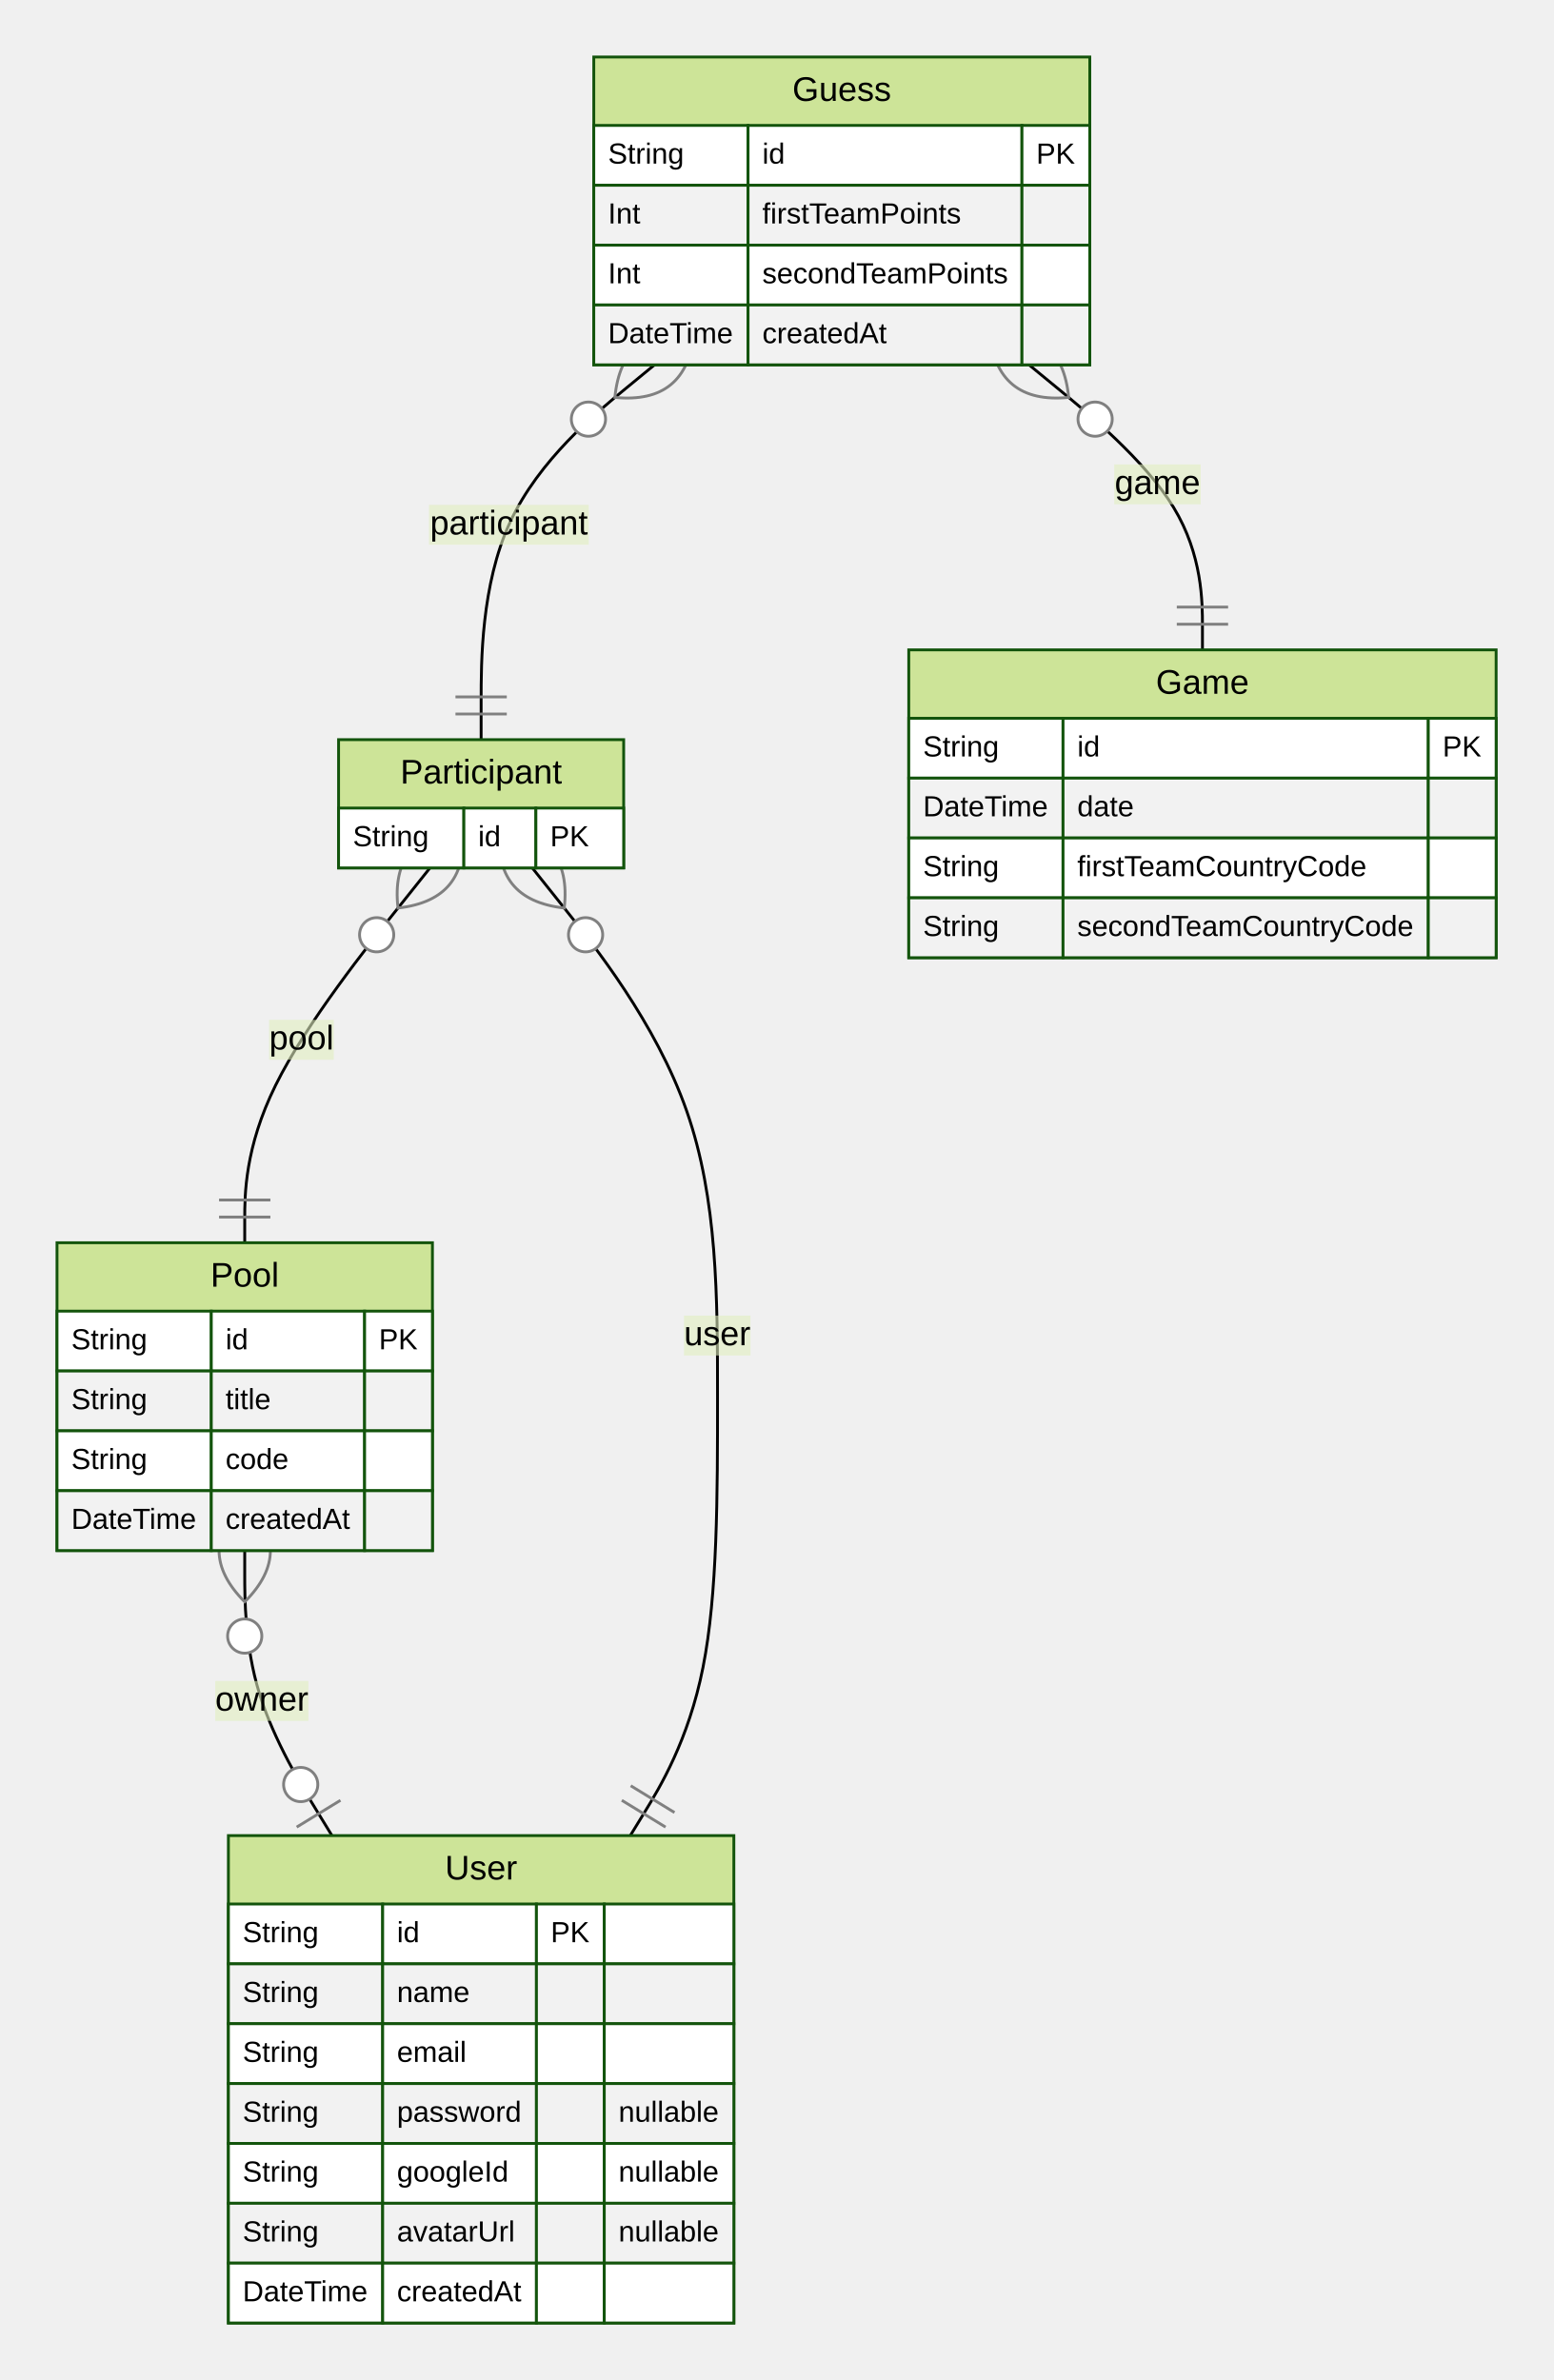
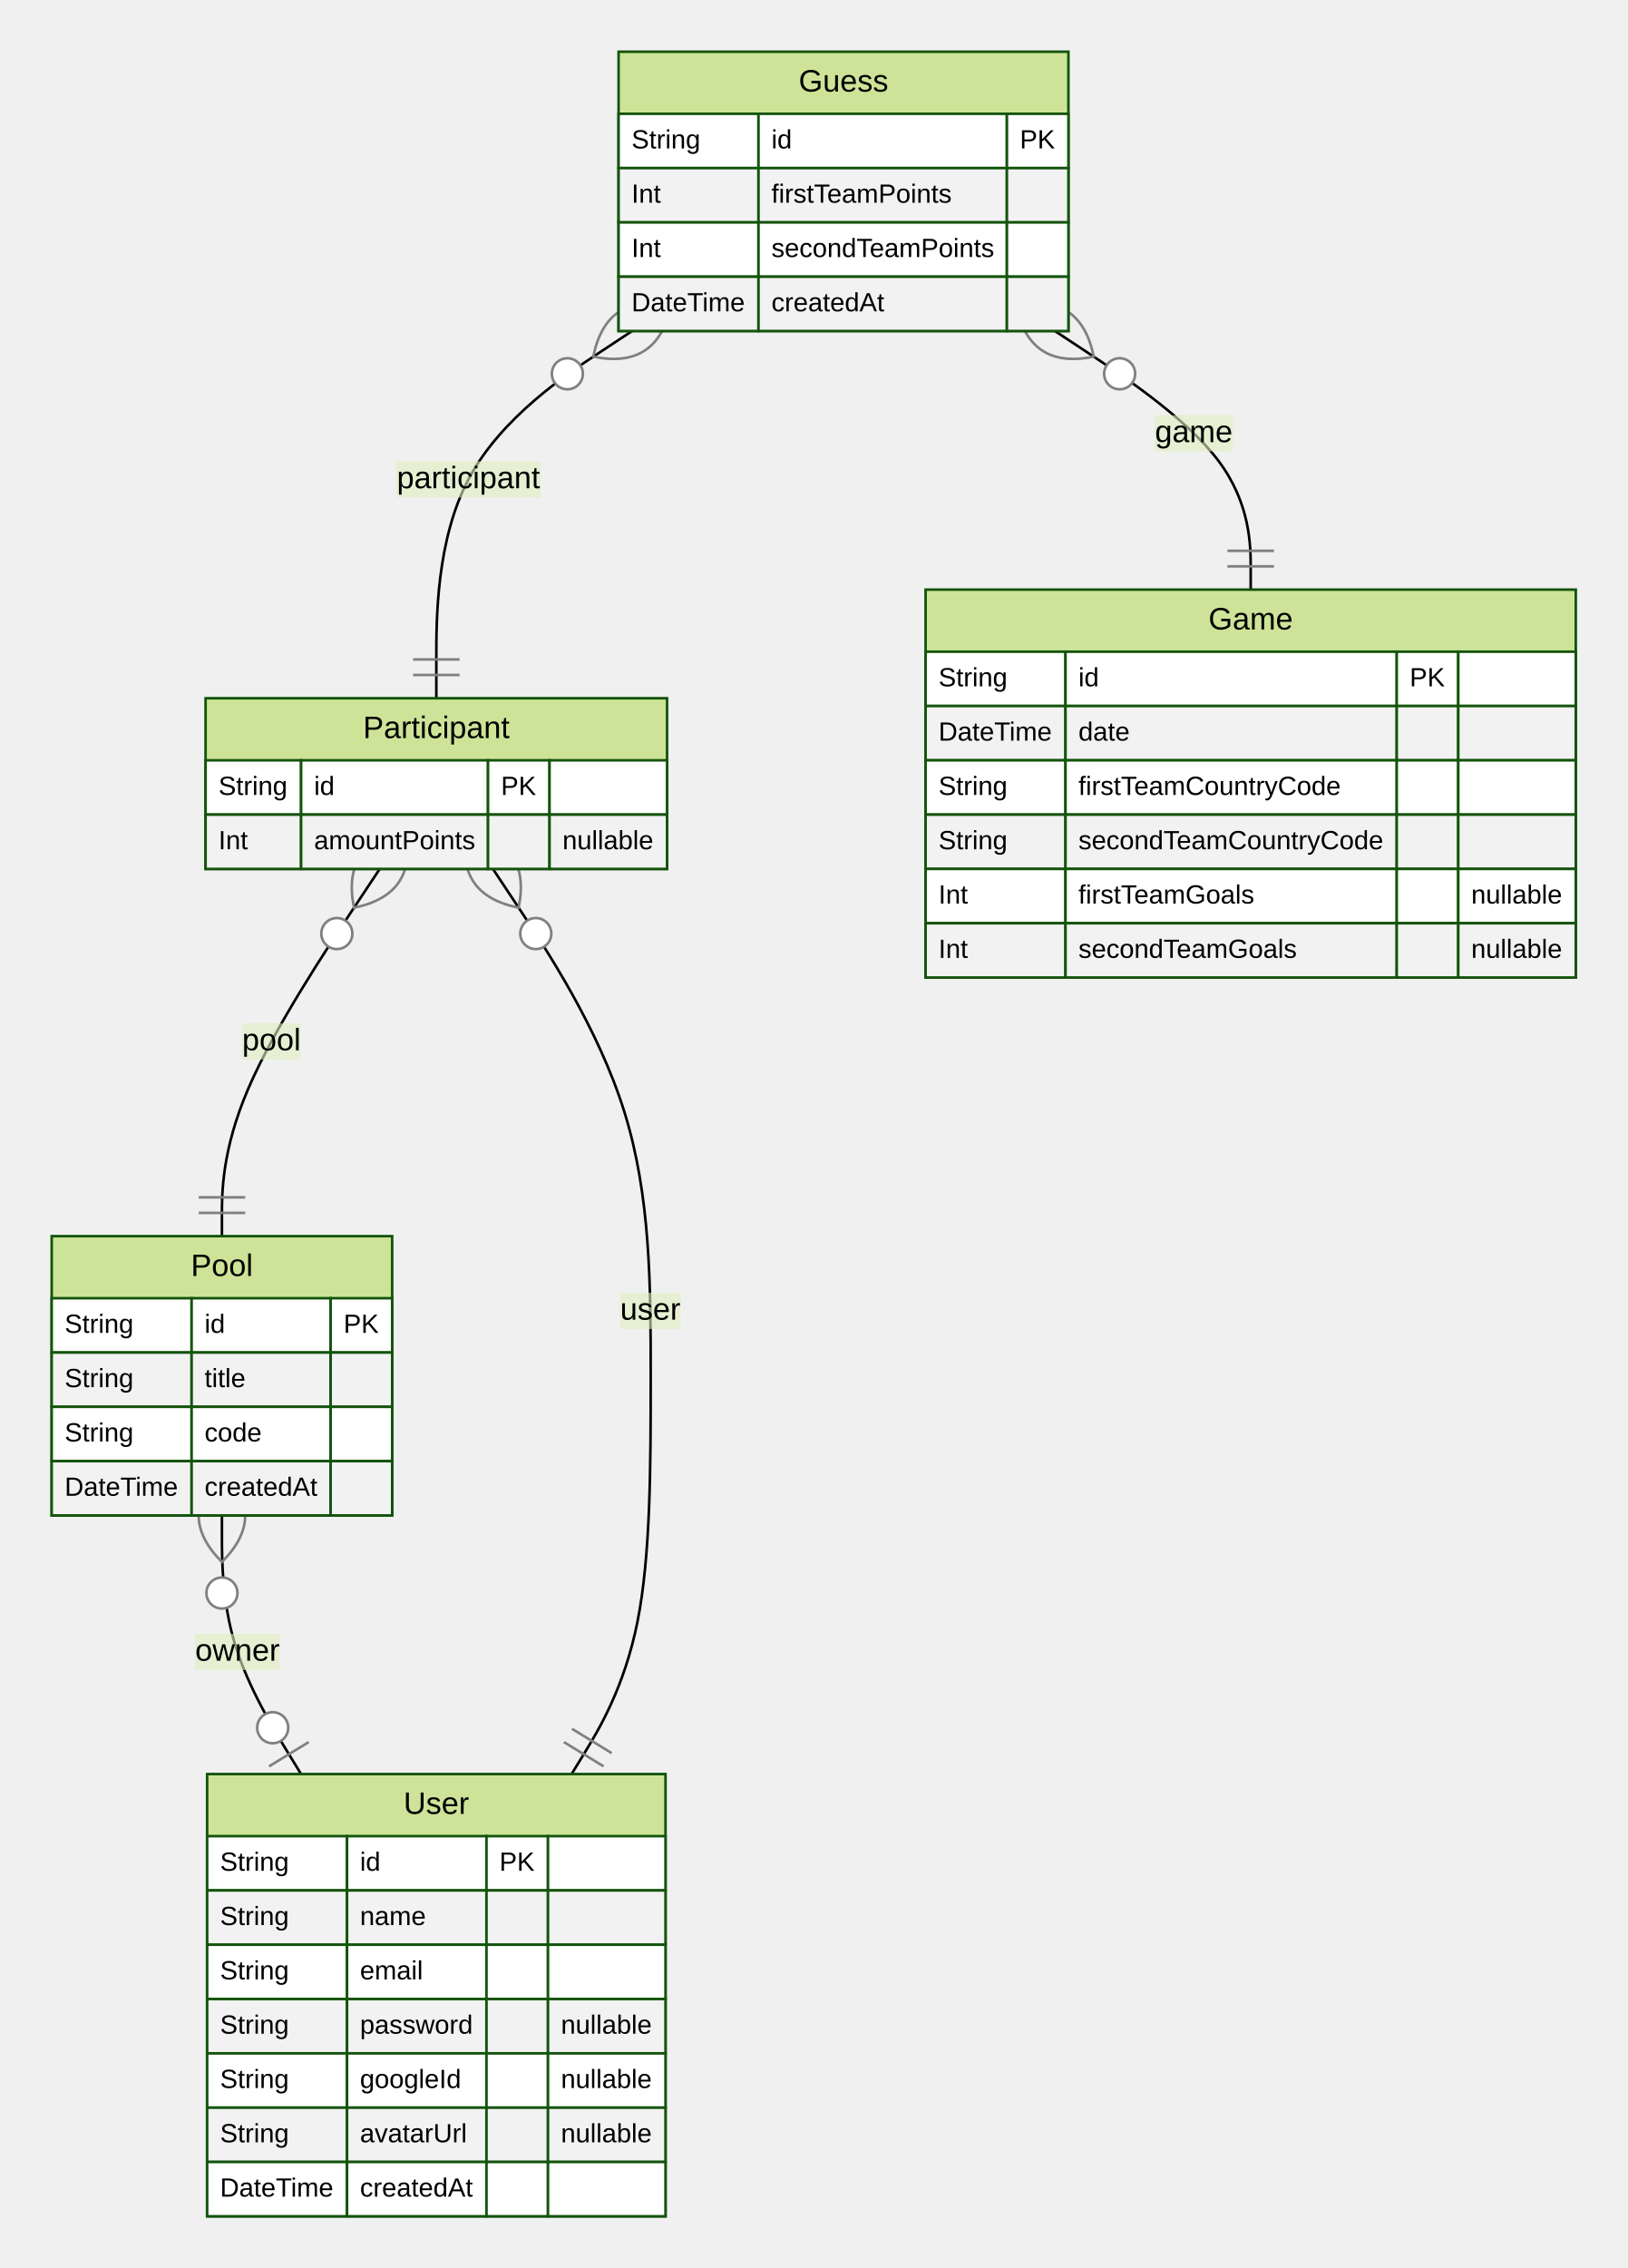
- <svg xmlns="http://www.w3.org/2000/svg" aria-labelledby="chart-title-mermaid-0 chart-desc-mermaid-0" role="img" viewBox="0 0 544.791 835" style="max-width: 544.791px; background-color: white;" width="100%" id="mermaid-0">
+ <svg xmlns="http://www.w3.org/2000/svg" aria-labelledby="chart-title-mermaid-0 chart-desc-mermaid-0" role="img" viewBox="0 0 629.49 877" style="max-width: 629.49px; background-color: white;" width="100%" id="mermaid-0">
  <style>#mermaid-0 {font-family:"trebuchet ms",verdana,arial,sans-serif;font-size:16px;fill:#000000;}#mermaid-0 .error-icon{fill:#552222;}#mermaid-0 .error-text{fill:#552222;stroke:#552222;}#mermaid-0 .edge-thickness-normal{stroke-width:2px;}#mermaid-0 .edge-thickness-thick{stroke-width:3.5px;}#mermaid-0 .edge-pattern-solid{stroke-dasharray:0;}#mermaid-0 .edge-pattern-dashed{stroke-dasharray:3;}#mermaid-0 .edge-pattern-dotted{stroke-dasharray:2;}#mermaid-0 .marker{fill:#000000;stroke:#000000;}#mermaid-0 .marker.cross{stroke:#000000;}#mermaid-0 svg{font-family:"trebuchet ms",verdana,arial,sans-serif;font-size:16px;}#mermaid-0 .entityBox{fill:#cde498;stroke:#13540c;}#mermaid-0 .attributeBoxOdd{fill:#ffffff;stroke:#13540c;}#mermaid-0 .attributeBoxEven{fill:#f2f2f2;stroke:#13540c;}#mermaid-0 .relationshipLabelBox{fill:hsl(78.158, 58.462%, 84.51%);opacity:0.7;background-color:hsl(78.158, 58.462%, 84.51%);}#mermaid-0 .relationshipLabelBox rect{opacity:0.5;}#mermaid-0 .relationshipLine{stroke:#000000;}#mermaid-0 :root{--mermaid-font-family:"trebuchet ms",verdana,arial,sans-serif;}</style>
  <g />
  <defs>
    <marker orient="auto" markerHeight="18" markerWidth="18" refY="9" refX="0" id="ONLY_ONE_START">
      <path d="M9,0 L9,18 M15,0 L15,18" fill="none" stroke="gray" />
    </marker>
  </defs>
  <defs>
    <marker orient="auto" markerHeight="18" markerWidth="18" refY="9" refX="18" id="ONLY_ONE_END">
      <path d="M3,0 L3,18 M9,0 L9,18" fill="none" stroke="gray" />
    </marker>
  </defs>
  <defs>
    <marker orient="auto" markerHeight="18" markerWidth="30" refY="9" refX="0" id="ZERO_OR_ONE_START">
      <circle r="6" cy="9" cx="21" fill="white" stroke="gray" />
      <path d="M9,0 L9,18" fill="none" stroke="gray" />
    </marker>
  </defs>
  <defs>
    <marker orient="auto" markerHeight="18" markerWidth="30" refY="9" refX="30" id="ZERO_OR_ONE_END">
      <circle r="6" cy="9" cx="9" fill="white" stroke="gray" />
      <path d="M21,0 L21,18" fill="none" stroke="gray" />
    </marker>
  </defs>
  <defs>
    <marker orient="auto" markerHeight="36" markerWidth="45" refY="18" refX="18" id="ONE_OR_MORE_START">
      <path d="M0,18 Q 18,0 36,18 Q 18,36 0,18 M42,9 L42,27" fill="none" stroke="gray" />
    </marker>
  </defs>
  <defs>
    <marker orient="auto" markerHeight="36" markerWidth="45" refY="18" refX="27" id="ONE_OR_MORE_END">
      <path d="M3,9 L3,27 M9,18 Q27,0 45,18 Q27,36 9,18" fill="none" stroke="gray" />
    </marker>
  </defs>
  <defs>
    <marker orient="auto" markerHeight="36" markerWidth="57" refY="18" refX="18" id="ZERO_OR_MORE_START">
      <circle r="6" cy="18" cx="48" fill="white" stroke="gray" />
      <path d="M0,18 Q18,0 36,18 Q18,36 0,18" fill="none" stroke="gray" />
    </marker>
  </defs>
  <defs>
    <marker orient="auto" markerHeight="36" markerWidth="57" refY="18" refX="39" id="ZERO_OR_MORE_END">
      <circle r="6" cy="18" cx="9" fill="white" stroke="gray" />
      <path d="M21,18 Q39,0 57,18 Q39,36 21,18" fill="none" stroke="gray" />
    </marker>
  </defs>
-   <path marker-start="url(#ZERO_OR_MORE_START)" marker-end="url(#ZERO_OR_ONE_END)" fill="none" stroke="gray" d="M85.841,544L85.841,552.333C85.841,560.667,85.841,577.333,90.941,594C96.041,610.667,106.24,627.333,111.34,635.667L116.44,644" class="er relationshipLine" />
-   <path marker-start="url(#ZERO_OR_MORE_START)" marker-end="url(#ONLY_ONE_END)" fill="none" stroke="gray" d="M186.702,304.5L197.532,318.083C208.362,331.667,230.023,358.833,240.853,389.75C251.683,420.667,251.683,455.333,251.683,490C251.683,524.667,251.683,559.333,246.583,585C241.484,610.667,231.284,627.333,226.185,635.667L221.085,644" class="er relationshipLine" />
-   <path marker-start="url(#ZERO_OR_MORE_START)" marker-end="url(#ONLY_ONE_END)" fill="none" stroke="gray" d="M150.823,304.5L139.992,318.083C129.162,331.667,107.502,358.833,96.672,380.75C85.841,402.667,85.841,419.333,85.841,427.667L85.841,436" class="er relationshipLine" />
-   <path marker-start="url(#ZERO_OR_MORE_START)" marker-end="url(#ONLY_ONE_END)" fill="none" stroke="gray" d="M229.583,128L219.446,136.333C209.309,144.667,189.036,161.333,178.899,183.25C168.762,205.167,168.762,232.333,168.762,245.917L168.762,259.5" class="er relationshipLine" />
-   <path marker-start="url(#ZERO_OR_MORE_START)" marker-end="url(#ONLY_ONE_END)" fill="none" stroke="gray" d="M360.956,128L371.093,136.333C381.23,144.667,401.503,161.333,411.64,178C421.777,194.667,421.777,211.333,421.777,219.667L421.777,228" class="er relationshipLine" />
-   <g transform="translate(20,436 )" id="Pool">
+   <path marker-start="url(#ZERO_OR_MORE_START)" marker-end="url(#ZERO_OR_ONE_END)" fill="none" stroke="gray" d="M85.841,586L85.841,594.333C85.841,602.667,85.841,619.333,90.941,636C96.041,652.667,106.24,669.333,111.34,677.667L116.44,686" class="er relationshipLine" />
+   <path marker-start="url(#ZERO_OR_MORE_START)" marker-end="url(#ONLY_ONE_END)" fill="none" stroke="gray" d="M190.653,336L200.825,351.333C210.997,366.667,231.34,397.333,241.511,430C251.683,462.667,251.683,497.333,251.683,532C251.683,566.667,251.683,601.333,246.583,627C241.484,652.667,231.284,669.333,226.185,677.667L221.085,686" class="er relationshipLine" />
+   <path marker-start="url(#ZERO_OR_MORE_START)" marker-end="url(#ONLY_ONE_END)" fill="none" stroke="gray" d="M146.871,336L136.7,351.333C126.528,366.667,106.185,397.333,96.013,421C85.841,444.667,85.841,461.333,85.841,469.667L85.841,478" class="er relationshipLine" />
+   <path marker-start="url(#ZERO_OR_MORE_START)" marker-end="url(#ONLY_ONE_END)" fill="none" stroke="gray" d="M244.48,128L231.861,136.333C219.241,144.667,194.002,161.333,181.382,185C168.762,208.667,168.762,239.333,168.762,254.667L168.762,270" class="er relationshipLine" />
+   <path marker-start="url(#ZERO_OR_MORE_START)" marker-end="url(#ONLY_ONE_END)" fill="none" stroke="gray" d="M408.031,128L420.651,136.333C433.271,144.667,458.51,161.333,471.13,178C483.749,194.667,483.749,211.333,483.749,219.667L483.749,228" class="er relationshipLine" />
+   <g transform="translate(20,478 )" id="Pool">
    <rect height="108" width="131.683" y="0" x="0" stroke="gray" fill-opacity="100%" fill="honeydew" class="er entityBox" />
    <text transform="translate(65.84149,12)" style="font-family: &quot;trebuchet ms&quot;, verdana, arial, sans-serif;; font-size: 12px" text-anchor="middle" dominant-baseline="middle" y="0" x="0" id="entity-Pool" class="er entityLabel">Pool</text>
    <rect height="21" width="54.113" y="24" x="0" stroke="gray" fill-opacity="100%" fill="honeydew" class="er attributeBoxOdd" />
    <text transform="translate(5,34.5)" style="font-family: &quot;trebuchet ms&quot;, verdana, arial, sans-serif;; font-size: 10.2px" text-anchor="left" dominant-baseline="middle" y="0" x="0" id="entity-Pool-attr-1-type" class="er entityLabel">String</text>
    <rect height="21" width="53.775" y="24" x="54.113" stroke="gray" fill-opacity="100%" fill="honeydew" class="er attributeBoxOdd" />
    <text transform="translate(59.11313,34.5)" style="font-family: &quot;trebuchet ms&quot;, verdana, arial, sans-serif;; font-size: 10.2px" text-anchor="left" dominant-baseline="middle" y="0" x="0" id="entity-Pool-attr-1-name" class="er entityLabel">id</text>
    <rect height="21" width="23.795" y="24" x="107.888" stroke="gray" fill-opacity="100%" fill="honeydew" class="er attributeBoxOdd" />
    <text transform="translate(112.888,34.5)" style="font-family: &quot;trebuchet ms&quot;, verdana, arial, sans-serif;; font-size: 10.2px" text-anchor="left" dominant-baseline="middle" y="0" x="0" id="entity-Pool-attr-1-key" class="er entityLabel">PK</text>
    <rect height="21" width="54.113" y="45" x="0" stroke="gray" fill-opacity="100%" fill="honeydew" class="er attributeBoxEven" />
    <text transform="translate(5,55.5)" style="font-family: &quot;trebuchet ms&quot;, verdana, arial, sans-serif;; font-size: 10.2px" text-anchor="left" dominant-baseline="middle" y="0" x="0" id="entity-Pool-attr-2-type" class="er entityLabel">String</text>
    <rect height="21" width="53.775" y="45" x="54.113" stroke="gray" fill-opacity="100%" fill="honeydew" class="er attributeBoxEven" />
    <text transform="translate(59.11313,55.5)" style="font-family: &quot;trebuchet ms&quot;, verdana, arial, sans-serif;; font-size: 10.2px" text-anchor="left" dominant-baseline="middle" y="0" x="0" id="entity-Pool-attr-2-name" class="er entityLabel">title</text>
    <rect height="21" width="23.795" y="45" x="107.888" stroke="gray" fill-opacity="100%" fill="honeydew" class="er attributeBoxEven" />
    <text transform="translate(112.888,55.5)" style="font-family: &quot;trebuchet ms&quot;, verdana, arial, sans-serif;; font-size: 10.2px" text-anchor="left" dominant-baseline="middle" y="0" x="0" id="entity-Pool-attr-2-key" class="er entityLabel" />
    <rect height="21" width="54.113" y="66" x="0" stroke="gray" fill-opacity="100%" fill="honeydew" class="er attributeBoxOdd" />
    <text transform="translate(5,76.5)" style="font-family: &quot;trebuchet ms&quot;, verdana, arial, sans-serif;; font-size: 10.2px" text-anchor="left" dominant-baseline="middle" y="0" x="0" id="entity-Pool-attr-3-type" class="er entityLabel">String</text>
    <rect height="21" width="53.775" y="66" x="54.113" stroke="gray" fill-opacity="100%" fill="honeydew" class="er attributeBoxOdd" />
    <text transform="translate(59.11313,76.5)" style="font-family: &quot;trebuchet ms&quot;, verdana, arial, sans-serif;; font-size: 10.2px" text-anchor="left" dominant-baseline="middle" y="0" x="0" id="entity-Pool-attr-3-name" class="er entityLabel">code</text>
    <rect height="21" width="23.795" y="66" x="107.888" stroke="gray" fill-opacity="100%" fill="honeydew" class="er attributeBoxOdd" />
    <text transform="translate(112.888,76.5)" style="font-family: &quot;trebuchet ms&quot;, verdana, arial, sans-serif;; font-size: 10.2px" text-anchor="left" dominant-baseline="middle" y="0" x="0" id="entity-Pool-attr-3-key" class="er entityLabel" />
    <rect height="21" width="54.113" y="87" x="0" stroke="gray" fill-opacity="100%" fill="honeydew" class="er attributeBoxEven" />
    <text transform="translate(5,97.5)" style="font-family: &quot;trebuchet ms&quot;, verdana, arial, sans-serif;; font-size: 10.2px" text-anchor="left" dominant-baseline="middle" y="0" x="0" id="entity-Pool-attr-4-type" class="er entityLabel">DateTime</text>
    <rect height="21" width="53.775" y="87" x="54.113" stroke="gray" fill-opacity="100%" fill="honeydew" class="er attributeBoxEven" />
    <text transform="translate(59.11313,97.5)" style="font-family: &quot;trebuchet ms&quot;, verdana, arial, sans-serif;; font-size: 10.2px" text-anchor="left" dominant-baseline="middle" y="0" x="0" id="entity-Pool-attr-4-name" class="er entityLabel">createdAt</text>
    <rect height="21" width="23.795" y="87" x="107.888" stroke="gray" fill-opacity="100%" fill="honeydew" class="er attributeBoxEven" />
    <text transform="translate(112.888,97.5)" style="font-family: &quot;trebuchet ms&quot;, verdana, arial, sans-serif;; font-size: 10.2px" text-anchor="left" dominant-baseline="middle" y="0" x="0" id="entity-Pool-attr-4-key" class="er entityLabel" />
  </g>
-   <g transform="translate(118.7622,259.5 )" id="Participant">
-     <rect height="45" width="100" y="0" x="0" stroke="gray" fill-opacity="100%" fill="honeydew" class="er entityBox" />
-     <text transform="translate(50,12)" style="font-family: &quot;trebuchet ms&quot;, verdana, arial, sans-serif;; font-size: 12px" text-anchor="middle" dominant-baseline="middle" y="0" x="0" id="entity-Participant" class="er entityLabel">Participant</text>
-     <rect height="21" width="43.945" y="24" x="0" stroke="gray" fill-opacity="100%" fill="honeydew" class="er attributeBoxOdd" />
+   <g transform="translate(79.51617,270 )" id="Participant">
+     <rect height="66" width="178.492" y="0" x="0" stroke="gray" fill-opacity="100%" fill="honeydew" class="er entityBox" />
+     <text transform="translate(89.24606,12)" style="font-family: &quot;trebuchet ms&quot;, verdana, arial, sans-serif;; font-size: 12px" text-anchor="middle" dominant-baseline="middle" y="0" x="0" id="entity-Participant" class="er entityLabel">Participant</text>
+     <rect height="21" width="36.947" y="24" x="0" stroke="gray" fill-opacity="100%" fill="honeydew" class="er attributeBoxOdd" />
    <text transform="translate(5,34.5)" style="font-family: &quot;trebuchet ms&quot;, verdana, arial, sans-serif;; font-size: 10.2px" text-anchor="left" dominant-baseline="middle" y="0" x="0" id="entity-Participant-attr-1-type" class="er entityLabel">String</text>
-     <rect height="21" width="25.262" y="24" x="43.945" stroke="gray" fill-opacity="100%" fill="honeydew" class="er attributeBoxOdd" />
-     <text transform="translate(48.94526,34.5)" style="font-family: &quot;trebuchet ms&quot;, verdana, arial, sans-serif;; font-size: 10.2px" text-anchor="left" dominant-baseline="middle" y="0" x="0" id="entity-Participant-attr-1-name" class="er entityLabel">id</text>
-     <rect height="21" width="30.793" y="24" x="69.207" stroke="gray" fill-opacity="100%" fill="honeydew" class="er attributeBoxOdd" />
-     <text transform="translate(74.20681,34.5)" style="font-family: &quot;trebuchet ms&quot;, verdana, arial, sans-serif;; font-size: 10.2px" text-anchor="left" dominant-baseline="middle" y="0" x="0" id="entity-Participant-attr-1-key" class="er entityLabel">PK</text>
-   </g>
-   <g transform="translate(80.11432,644 )" id="User">
+     <rect height="21" width="72.297" y="24" x="36.947" stroke="gray" fill-opacity="100%" fill="honeydew" class="er attributeBoxOdd" />
+     <text transform="translate(41.94705,34.5)" style="font-family: &quot;trebuchet ms&quot;, verdana, arial, sans-serif;; font-size: 10.2px" text-anchor="left" dominant-baseline="middle" y="0" x="0" id="entity-Participant-attr-1-name" class="er entityLabel">id</text>
+     <rect height="21" width="23.795" y="24" x="109.244" stroke="gray" fill-opacity="100%" fill="honeydew" class="er attributeBoxOdd" />
+     <text transform="translate(114.2439,34.5)" style="font-family: &quot;trebuchet ms&quot;, verdana, arial, sans-serif;; font-size: 10.2px" text-anchor="left" dominant-baseline="middle" y="0" x="0" id="entity-Participant-attr-1-key" class="er entityLabel">PK</text>
+     <rect height="21" width="45.453" y="24" x="133.039" stroke="gray" fill-opacity="100%" fill="honeydew" class="er attributeBoxOdd" />
+     <text transform="translate(138.0389,34.5)" style="font-family: &quot;trebuchet ms&quot;, verdana, arial, sans-serif;; font-size: 10.2px" text-anchor="left" dominant-baseline="middle" y="0" x="0" id="entity-Participant-attr-1-comment" class="er entityLabel" />
+     <rect height="21" width="36.947" y="45" x="0" stroke="gray" fill-opacity="100%" fill="honeydew" class="er attributeBoxEven" />
+     <text transform="translate(5,55.5)" style="font-family: &quot;trebuchet ms&quot;, verdana, arial, sans-serif;; font-size: 10.2px" text-anchor="left" dominant-baseline="middle" y="0" x="0" id="entity-Participant-attr-2-type" class="er entityLabel">Int</text>
+     <rect height="21" width="72.297" y="45" x="36.947" stroke="gray" fill-opacity="100%" fill="honeydew" class="er attributeBoxEven" />
+     <text transform="translate(41.94705,55.5)" style="font-family: &quot;trebuchet ms&quot;, verdana, arial, sans-serif;; font-size: 10.2px" text-anchor="left" dominant-baseline="middle" y="0" x="0" id="entity-Participant-attr-2-name" class="er entityLabel">amountPoints</text>
+     <rect height="21" width="23.795" y="45" x="109.244" stroke="gray" fill-opacity="100%" fill="honeydew" class="er attributeBoxEven" />
+     <text transform="translate(114.2439,55.5)" style="font-family: &quot;trebuchet ms&quot;, verdana, arial, sans-serif;; font-size: 10.2px" text-anchor="left" dominant-baseline="middle" y="0" x="0" id="entity-Participant-attr-2-key" class="er entityLabel" />
+     <rect height="21" width="45.453" y="45" x="133.039" stroke="gray" fill-opacity="100%" fill="honeydew" class="er attributeBoxEven" />
+     <text transform="translate(138.0389,55.5)" style="font-family: &quot;trebuchet ms&quot;, verdana, arial, sans-serif;; font-size: 10.2px" text-anchor="left" dominant-baseline="middle" y="0" x="0" id="entity-Participant-attr-2-comment" class="er entityLabel">nullable</text>
+   </g>
+   <g transform="translate(80.11432,686 )" id="User">
    <rect height="171" width="177.296" y="0" x="0" stroke="gray" fill-opacity="100%" fill="honeydew" class="er entityBox" />
    <text transform="translate(88.64792,12)" style="font-family: &quot;trebuchet ms&quot;, verdana, arial, sans-serif;; font-size: 12px" text-anchor="middle" dominant-baseline="middle" y="0" x="0" id="entity-User" class="er entityLabel">User</text>
    <rect height="21" width="54.113" y="24" x="0" stroke="gray" fill-opacity="100%" fill="honeydew" class="er attributeBoxOdd" />
    <text transform="translate(5,34.5)" style="font-family: &quot;trebuchet ms&quot;, verdana, arial, sans-serif;; font-size: 10.2px" text-anchor="left" dominant-baseline="middle" y="0" x="0" id="entity-User-attr-1-type" class="er entityLabel">String</text>
    <rect height="21" width="53.935" y="24" x="54.113" stroke="gray" fill-opacity="100%" fill="honeydew" class="er attributeBoxOdd" />
    <text transform="translate(59.11313,34.5)" style="font-family: &quot;trebuchet ms&quot;, verdana, arial, sans-serif;; font-size: 10.2px" text-anchor="left" dominant-baseline="middle" y="0" x="0" id="entity-User-attr-1-name" class="er entityLabel">id</text>
    <rect height="21" width="23.795" y="24" x="108.048" stroke="gray" fill-opacity="100%" fill="honeydew" class="er attributeBoxOdd" />
    <text transform="translate(113.0476,34.5)" style="font-family: &quot;trebuchet ms&quot;, verdana, arial, sans-serif;; font-size: 10.2px" text-anchor="left" dominant-baseline="middle" y="0" x="0" id="entity-User-attr-1-key" class="er entityLabel">PK</text>
    <rect height="21" width="45.453" y="24" x="131.843" stroke="gray" fill-opacity="100%" fill="honeydew" class="er attributeBoxOdd" />
    <text transform="translate(136.8426,34.5)" style="font-family: &quot;trebuchet ms&quot;, verdana, arial, sans-serif;; font-size: 10.2px" text-anchor="left" dominant-baseline="middle" y="0" x="0" id="entity-User-attr-1-comment" class="er entityLabel" />
    <rect height="21" width="54.113" y="45" x="0" stroke="gray" fill-opacity="100%" fill="honeydew" class="er attributeBoxEven" />
    <text transform="translate(5,55.5)" style="font-family: &quot;trebuchet ms&quot;, verdana, arial, sans-serif;; font-size: 10.2px" text-anchor="left" dominant-baseline="middle" y="0" x="0" id="entity-User-attr-2-type" class="er entityLabel">String</text>
    <rect height="21" width="53.935" y="45" x="54.113" stroke="gray" fill-opacity="100%" fill="honeydew" class="er attributeBoxEven" />
    <text transform="translate(59.11313,55.5)" style="font-family: &quot;trebuchet ms&quot;, verdana, arial, sans-serif;; font-size: 10.2px" text-anchor="left" dominant-baseline="middle" y="0" x="0" id="entity-User-attr-2-name" class="er entityLabel">name</text>
    <rect height="21" width="23.795" y="45" x="108.048" stroke="gray" fill-opacity="100%" fill="honeydew" class="er attributeBoxEven" />
    <text transform="translate(113.0476,55.5)" style="font-family: &quot;trebuchet ms&quot;, verdana, arial, sans-serif;; font-size: 10.2px" text-anchor="left" dominant-baseline="middle" y="0" x="0" id="entity-User-attr-2-key" class="er entityLabel" />
    <rect height="21" width="45.453" y="45" x="131.843" stroke="gray" fill-opacity="100%" fill="honeydew" class="er attributeBoxEven" />
    <text transform="translate(136.8426,55.5)" style="font-family: &quot;trebuchet ms&quot;, verdana, arial, sans-serif;; font-size: 10.2px" text-anchor="left" dominant-baseline="middle" y="0" x="0" id="entity-User-attr-2-comment" class="er entityLabel" />
    <rect height="21" width="54.113" y="66" x="0" stroke="gray" fill-opacity="100%" fill="honeydew" class="er attributeBoxOdd" />
    <text transform="translate(5,76.5)" style="font-family: &quot;trebuchet ms&quot;, verdana, arial, sans-serif;; font-size: 10.2px" text-anchor="left" dominant-baseline="middle" y="0" x="0" id="entity-User-attr-3-type" class="er entityLabel">String</text>
    <rect height="21" width="53.935" y="66" x="54.113" stroke="gray" fill-opacity="100%" fill="honeydew" class="er attributeBoxOdd" />
    <text transform="translate(59.11313,76.5)" style="font-family: &quot;trebuchet ms&quot;, verdana, arial, sans-serif;; font-size: 10.2px" text-anchor="left" dominant-baseline="middle" y="0" x="0" id="entity-User-attr-3-name" class="er entityLabel">email</text>
    <rect height="21" width="23.795" y="66" x="108.048" stroke="gray" fill-opacity="100%" fill="honeydew" class="er attributeBoxOdd" />
    <text transform="translate(113.0476,76.5)" style="font-family: &quot;trebuchet ms&quot;, verdana, arial, sans-serif;; font-size: 10.2px" text-anchor="left" dominant-baseline="middle" y="0" x="0" id="entity-User-attr-3-key" class="er entityLabel" />
    <rect height="21" width="45.453" y="66" x="131.843" stroke="gray" fill-opacity="100%" fill="honeydew" class="er attributeBoxOdd" />
    <text transform="translate(136.8426,76.5)" style="font-family: &quot;trebuchet ms&quot;, verdana, arial, sans-serif;; font-size: 10.2px" text-anchor="left" dominant-baseline="middle" y="0" x="0" id="entity-User-attr-3-comment" class="er entityLabel" />
    <rect height="21" width="54.113" y="87" x="0" stroke="gray" fill-opacity="100%" fill="honeydew" class="er attributeBoxEven" />
    <text transform="translate(5,97.5)" style="font-family: &quot;trebuchet ms&quot;, verdana, arial, sans-serif;; font-size: 10.2px" text-anchor="left" dominant-baseline="middle" y="0" x="0" id="entity-User-attr-4-type" class="er entityLabel">String</text>
    <rect height="21" width="53.935" y="87" x="54.113" stroke="gray" fill-opacity="100%" fill="honeydew" class="er attributeBoxEven" />
    <text transform="translate(59.11313,97.5)" style="font-family: &quot;trebuchet ms&quot;, verdana, arial, sans-serif;; font-size: 10.2px" text-anchor="left" dominant-baseline="middle" y="0" x="0" id="entity-User-attr-4-name" class="er entityLabel">password</text>
    <rect height="21" width="23.795" y="87" x="108.048" stroke="gray" fill-opacity="100%" fill="honeydew" class="er attributeBoxEven" />
    <text transform="translate(113.0476,97.5)" style="font-family: &quot;trebuchet ms&quot;, verdana, arial, sans-serif;; font-size: 10.2px" text-anchor="left" dominant-baseline="middle" y="0" x="0" id="entity-User-attr-4-key" class="er entityLabel" />
    <rect height="21" width="45.453" y="87" x="131.843" stroke="gray" fill-opacity="100%" fill="honeydew" class="er attributeBoxEven" />
    <text transform="translate(136.8426,97.5)" style="font-family: &quot;trebuchet ms&quot;, verdana, arial, sans-serif;; font-size: 10.2px" text-anchor="left" dominant-baseline="middle" y="0" x="0" id="entity-User-attr-4-comment" class="er entityLabel">nullable</text>
    <rect height="21" width="54.113" y="108" x="0" stroke="gray" fill-opacity="100%" fill="honeydew" class="er attributeBoxOdd" />
    <text transform="translate(5,118.5)" style="font-family: &quot;trebuchet ms&quot;, verdana, arial, sans-serif;; font-size: 10.2px" text-anchor="left" dominant-baseline="middle" y="0" x="0" id="entity-User-attr-5-type" class="er entityLabel">String</text>
    <rect height="21" width="53.935" y="108" x="54.113" stroke="gray" fill-opacity="100%" fill="honeydew" class="er attributeBoxOdd" />
    <text transform="translate(59.11313,118.5)" style="font-family: &quot;trebuchet ms&quot;, verdana, arial, sans-serif;; font-size: 10.2px" text-anchor="left" dominant-baseline="middle" y="0" x="0" id="entity-User-attr-5-name" class="er entityLabel">googleId</text>
    <rect height="21" width="23.795" y="108" x="108.048" stroke="gray" fill-opacity="100%" fill="honeydew" class="er attributeBoxOdd" />
    <text transform="translate(113.0476,118.5)" style="font-family: &quot;trebuchet ms&quot;, verdana, arial, sans-serif;; font-size: 10.2px" text-anchor="left" dominant-baseline="middle" y="0" x="0" id="entity-User-attr-5-key" class="er entityLabel" />
    <rect height="21" width="45.453" y="108" x="131.843" stroke="gray" fill-opacity="100%" fill="honeydew" class="er attributeBoxOdd" />
    <text transform="translate(136.8426,118.5)" style="font-family: &quot;trebuchet ms&quot;, verdana, arial, sans-serif;; font-size: 10.2px" text-anchor="left" dominant-baseline="middle" y="0" x="0" id="entity-User-attr-5-comment" class="er entityLabel">nullable</text>
    <rect height="21" width="54.113" y="129" x="0" stroke="gray" fill-opacity="100%" fill="honeydew" class="er attributeBoxEven" />
    <text transform="translate(5,139.5)" style="font-family: &quot;trebuchet ms&quot;, verdana, arial, sans-serif;; font-size: 10.2px" text-anchor="left" dominant-baseline="middle" y="0" x="0" id="entity-User-attr-6-type" class="er entityLabel">String</text>
    <rect height="21" width="53.935" y="129" x="54.113" stroke="gray" fill-opacity="100%" fill="honeydew" class="er attributeBoxEven" />
    <text transform="translate(59.11313,139.5)" style="font-family: &quot;trebuchet ms&quot;, verdana, arial, sans-serif;; font-size: 10.2px" text-anchor="left" dominant-baseline="middle" y="0" x="0" id="entity-User-attr-6-name" class="er entityLabel">avatarUrl</text>
    <rect height="21" width="23.795" y="129" x="108.048" stroke="gray" fill-opacity="100%" fill="honeydew" class="er attributeBoxEven" />
    <text transform="translate(113.0476,139.5)" style="font-family: &quot;trebuchet ms&quot;, verdana, arial, sans-serif;; font-size: 10.2px" text-anchor="left" dominant-baseline="middle" y="0" x="0" id="entity-User-attr-6-key" class="er entityLabel" />
    <rect height="21" width="45.453" y="129" x="131.843" stroke="gray" fill-opacity="100%" fill="honeydew" class="er attributeBoxEven" />
    <text transform="translate(136.8426,139.5)" style="font-family: &quot;trebuchet ms&quot;, verdana, arial, sans-serif;; font-size: 10.2px" text-anchor="left" dominant-baseline="middle" y="0" x="0" id="entity-User-attr-6-comment" class="er entityLabel">nullable</text>
    <rect height="21" width="54.113" y="150" x="0" stroke="gray" fill-opacity="100%" fill="honeydew" class="er attributeBoxOdd" />
    <text transform="translate(5,160.5)" style="font-family: &quot;trebuchet ms&quot;, verdana, arial, sans-serif;; font-size: 10.2px" text-anchor="left" dominant-baseline="middle" y="0" x="0" id="entity-User-attr-7-type" class="er entityLabel">DateTime</text>
    <rect height="21" width="53.935" y="150" x="54.113" stroke="gray" fill-opacity="100%" fill="honeydew" class="er attributeBoxOdd" />
    <text transform="translate(59.11313,160.5)" style="font-family: &quot;trebuchet ms&quot;, verdana, arial, sans-serif;; font-size: 10.2px" text-anchor="left" dominant-baseline="middle" y="0" x="0" id="entity-User-attr-7-name" class="er entityLabel">createdAt</text>
    <rect height="21" width="23.795" y="150" x="108.048" stroke="gray" fill-opacity="100%" fill="honeydew" class="er attributeBoxOdd" />
    <text transform="translate(113.0476,160.5)" style="font-family: &quot;trebuchet ms&quot;, verdana, arial, sans-serif;; font-size: 10.2px" text-anchor="left" dominant-baseline="middle" y="0" x="0" id="entity-User-attr-7-key" class="er entityLabel" />
    <rect height="21" width="45.453" y="150" x="131.843" stroke="gray" fill-opacity="100%" fill="honeydew" class="er attributeBoxOdd" />
    <text transform="translate(136.8426,160.5)" style="font-family: &quot;trebuchet ms&quot;, verdana, arial, sans-serif;; font-size: 10.2px" text-anchor="left" dominant-baseline="middle" y="0" x="0" id="entity-User-attr-7-comment" class="er entityLabel" />
  </g>
-   <g transform="translate(318.7622,228 )" id="Game">
-     <rect height="108" width="206.029" y="0" x="0" stroke="gray" fill-opacity="100%" fill="honeydew" class="er entityBox" />
-     <text transform="translate(103.0145,12)" style="font-family: &quot;trebuchet ms&quot;, verdana, arial, sans-serif;; font-size: 12px" text-anchor="middle" dominant-baseline="middle" y="0" x="0" id="entity-Game" class="er entityLabel">Game</text>
+   <g transform="translate(358.0083,228 )" id="Game">
+     <rect height="150" width="251.482" y="0" x="0" stroke="gray" fill-opacity="100%" fill="honeydew" class="er entityBox" />
+     <text transform="translate(125.7411,12)" style="font-family: &quot;trebuchet ms&quot;, verdana, arial, sans-serif;; font-size: 12px" text-anchor="middle" dominant-baseline="middle" y="0" x="0" id="entity-Game" class="er entityLabel">Game</text>
    <rect height="21" width="54.113" y="24" x="0" stroke="gray" fill-opacity="100%" fill="honeydew" class="er attributeBoxOdd" />
    <text transform="translate(5,34.5)" style="font-family: &quot;trebuchet ms&quot;, verdana, arial, sans-serif;; font-size: 10.2px" text-anchor="left" dominant-baseline="middle" y="0" x="0" id="entity-Game-attr-1-type" class="er entityLabel">String</text>
    <rect height="21" width="128.121" y="24" x="54.113" stroke="gray" fill-opacity="100%" fill="honeydew" class="er attributeBoxOdd" />
    <text transform="translate(59.11313,34.5)" style="font-family: &quot;trebuchet ms&quot;, verdana, arial, sans-serif;; font-size: 10.2px" text-anchor="left" dominant-baseline="middle" y="0" x="0" id="entity-Game-attr-1-name" class="er entityLabel">id</text>
    <rect height="21" width="23.795" y="24" x="182.234" stroke="gray" fill-opacity="100%" fill="honeydew" class="er attributeBoxOdd" />
    <text transform="translate(187.2339,34.5)" style="font-family: &quot;trebuchet ms&quot;, verdana, arial, sans-serif;; font-size: 10.2px" text-anchor="left" dominant-baseline="middle" y="0" x="0" id="entity-Game-attr-1-key" class="er entityLabel">PK</text>
+     <rect height="21" width="45.453" y="24" x="206.029" stroke="gray" fill-opacity="100%" fill="honeydew" class="er attributeBoxOdd" />
+     <text transform="translate(211.0289,34.5)" style="font-family: &quot;trebuchet ms&quot;, verdana, arial, sans-serif;; font-size: 10.2px" text-anchor="left" dominant-baseline="middle" y="0" x="0" id="entity-Game-attr-1-comment" class="er entityLabel" />
    <rect height="21" width="54.113" y="45" x="0" stroke="gray" fill-opacity="100%" fill="honeydew" class="er attributeBoxEven" />
    <text transform="translate(5,55.5)" style="font-family: &quot;trebuchet ms&quot;, verdana, arial, sans-serif;; font-size: 10.2px" text-anchor="left" dominant-baseline="middle" y="0" x="0" id="entity-Game-attr-2-type" class="er entityLabel">DateTime</text>
    <rect height="21" width="128.121" y="45" x="54.113" stroke="gray" fill-opacity="100%" fill="honeydew" class="er attributeBoxEven" />
    <text transform="translate(59.11313,55.5)" style="font-family: &quot;trebuchet ms&quot;, verdana, arial, sans-serif;; font-size: 10.2px" text-anchor="left" dominant-baseline="middle" y="0" x="0" id="entity-Game-attr-2-name" class="er entityLabel">date</text>
    <rect height="21" width="23.795" y="45" x="182.234" stroke="gray" fill-opacity="100%" fill="honeydew" class="er attributeBoxEven" />
    <text transform="translate(187.2339,55.5)" style="font-family: &quot;trebuchet ms&quot;, verdana, arial, sans-serif;; font-size: 10.2px" text-anchor="left" dominant-baseline="middle" y="0" x="0" id="entity-Game-attr-2-key" class="er entityLabel" />
+     <rect height="21" width="45.453" y="45" x="206.029" stroke="gray" fill-opacity="100%" fill="honeydew" class="er attributeBoxEven" />
+     <text transform="translate(211.0289,55.5)" style="font-family: &quot;trebuchet ms&quot;, verdana, arial, sans-serif;; font-size: 10.2px" text-anchor="left" dominant-baseline="middle" y="0" x="0" id="entity-Game-attr-2-comment" class="er entityLabel" />
    <rect height="21" width="54.113" y="66" x="0" stroke="gray" fill-opacity="100%" fill="honeydew" class="er attributeBoxOdd" />
    <text transform="translate(5,76.5)" style="font-family: &quot;trebuchet ms&quot;, verdana, arial, sans-serif;; font-size: 10.2px" text-anchor="left" dominant-baseline="middle" y="0" x="0" id="entity-Game-attr-3-type" class="er entityLabel">String</text>
    <rect height="21" width="128.121" y="66" x="54.113" stroke="gray" fill-opacity="100%" fill="honeydew" class="er attributeBoxOdd" />
    <text transform="translate(59.11313,76.5)" style="font-family: &quot;trebuchet ms&quot;, verdana, arial, sans-serif;; font-size: 10.2px" text-anchor="left" dominant-baseline="middle" y="0" x="0" id="entity-Game-attr-3-name" class="er entityLabel">firstTeamCountryCode</text>
    <rect height="21" width="23.795" y="66" x="182.234" stroke="gray" fill-opacity="100%" fill="honeydew" class="er attributeBoxOdd" />
    <text transform="translate(187.2339,76.5)" style="font-family: &quot;trebuchet ms&quot;, verdana, arial, sans-serif;; font-size: 10.2px" text-anchor="left" dominant-baseline="middle" y="0" x="0" id="entity-Game-attr-3-key" class="er entityLabel" />
+     <rect height="21" width="45.453" y="66" x="206.029" stroke="gray" fill-opacity="100%" fill="honeydew" class="er attributeBoxOdd" />
+     <text transform="translate(211.0289,76.5)" style="font-family: &quot;trebuchet ms&quot;, verdana, arial, sans-serif;; font-size: 10.2px" text-anchor="left" dominant-baseline="middle" y="0" x="0" id="entity-Game-attr-3-comment" class="er entityLabel" />
    <rect height="21" width="54.113" y="87" x="0" stroke="gray" fill-opacity="100%" fill="honeydew" class="er attributeBoxEven" />
    <text transform="translate(5,97.5)" style="font-family: &quot;trebuchet ms&quot;, verdana, arial, sans-serif;; font-size: 10.2px" text-anchor="left" dominant-baseline="middle" y="0" x="0" id="entity-Game-attr-4-type" class="er entityLabel">String</text>
    <rect height="21" width="128.121" y="87" x="54.113" stroke="gray" fill-opacity="100%" fill="honeydew" class="er attributeBoxEven" />
    <text transform="translate(59.11313,97.5)" style="font-family: &quot;trebuchet ms&quot;, verdana, arial, sans-serif;; font-size: 10.2px" text-anchor="left" dominant-baseline="middle" y="0" x="0" id="entity-Game-attr-4-name" class="er entityLabel">secondTeamCountryCode</text>
    <rect height="21" width="23.795" y="87" x="182.234" stroke="gray" fill-opacity="100%" fill="honeydew" class="er attributeBoxEven" />
    <text transform="translate(187.2339,97.5)" style="font-family: &quot;trebuchet ms&quot;, verdana, arial, sans-serif;; font-size: 10.2px" text-anchor="left" dominant-baseline="middle" y="0" x="0" id="entity-Game-attr-4-key" class="er entityLabel" />
-   </g>
-   <g transform="translate(208.2763,20 )" id="Guess">
+     <rect height="21" width="45.453" y="87" x="206.029" stroke="gray" fill-opacity="100%" fill="honeydew" class="er attributeBoxEven" />
+     <text transform="translate(211.0289,97.5)" style="font-family: &quot;trebuchet ms&quot;, verdana, arial, sans-serif;; font-size: 10.2px" text-anchor="left" dominant-baseline="middle" y="0" x="0" id="entity-Game-attr-4-comment" class="er entityLabel" />
+     <rect height="21" width="54.113" y="108" x="0" stroke="gray" fill-opacity="100%" fill="honeydew" class="er attributeBoxOdd" />
+     <text transform="translate(5,118.5)" style="font-family: &quot;trebuchet ms&quot;, verdana, arial, sans-serif;; font-size: 10.2px" text-anchor="left" dominant-baseline="middle" y="0" x="0" id="entity-Game-attr-5-type" class="er entityLabel">Int</text>
+     <rect height="21" width="128.121" y="108" x="54.113" stroke="gray" fill-opacity="100%" fill="honeydew" class="er attributeBoxOdd" />
+     <text transform="translate(59.11313,118.5)" style="font-family: &quot;trebuchet ms&quot;, verdana, arial, sans-serif;; font-size: 10.2px" text-anchor="left" dominant-baseline="middle" y="0" x="0" id="entity-Game-attr-5-name" class="er entityLabel">firstTeamGoals</text>
+     <rect height="21" width="23.795" y="108" x="182.234" stroke="gray" fill-opacity="100%" fill="honeydew" class="er attributeBoxOdd" />
+     <text transform="translate(187.2339,118.5)" style="font-family: &quot;trebuchet ms&quot;, verdana, arial, sans-serif;; font-size: 10.2px" text-anchor="left" dominant-baseline="middle" y="0" x="0" id="entity-Game-attr-5-key" class="er entityLabel" />
+     <rect height="21" width="45.453" y="108" x="206.029" stroke="gray" fill-opacity="100%" fill="honeydew" class="er attributeBoxOdd" />
+     <text transform="translate(211.0289,118.5)" style="font-family: &quot;trebuchet ms&quot;, verdana, arial, sans-serif;; font-size: 10.2px" text-anchor="left" dominant-baseline="middle" y="0" x="0" id="entity-Game-attr-5-comment" class="er entityLabel">nullable</text>
+     <rect height="21" width="54.113" y="129" x="0" stroke="gray" fill-opacity="100%" fill="honeydew" class="er attributeBoxEven" />
+     <text transform="translate(5,139.5)" style="font-family: &quot;trebuchet ms&quot;, verdana, arial, sans-serif;; font-size: 10.2px" text-anchor="left" dominant-baseline="middle" y="0" x="0" id="entity-Game-attr-6-type" class="er entityLabel">Int</text>
+     <rect height="21" width="128.121" y="129" x="54.113" stroke="gray" fill-opacity="100%" fill="honeydew" class="er attributeBoxEven" />
+     <text transform="translate(59.11313,139.5)" style="font-family: &quot;trebuchet ms&quot;, verdana, arial, sans-serif;; font-size: 10.2px" text-anchor="left" dominant-baseline="middle" y="0" x="0" id="entity-Game-attr-6-name" class="er entityLabel">secondTeamGoals</text>
+     <rect height="21" width="23.795" y="129" x="182.234" stroke="gray" fill-opacity="100%" fill="honeydew" class="er attributeBoxEven" />
+     <text transform="translate(187.2339,139.5)" style="font-family: &quot;trebuchet ms&quot;, verdana, arial, sans-serif;; font-size: 10.2px" text-anchor="left" dominant-baseline="middle" y="0" x="0" id="entity-Game-attr-6-key" class="er entityLabel" />
+     <rect height="21" width="45.453" y="129" x="206.029" stroke="gray" fill-opacity="100%" fill="honeydew" class="er attributeBoxEven" />
+     <text transform="translate(211.0289,139.5)" style="font-family: &quot;trebuchet ms&quot;, verdana, arial, sans-serif;; font-size: 10.2px" text-anchor="left" dominant-baseline="middle" y="0" x="0" id="entity-Game-attr-6-comment" class="er entityLabel">nullable</text>
+   </g>
+   <g transform="translate(239.2627,20 )" id="Guess">
    <rect height="108" width="173.986" y="0" x="0" stroke="gray" fill-opacity="100%" fill="honeydew" class="er entityBox" />
    <text transform="translate(86.99312,12)" style="font-family: &quot;trebuchet ms&quot;, verdana, arial, sans-serif;; font-size: 12px" text-anchor="middle" dominant-baseline="middle" y="0" x="0" id="entity-Guess" class="er entityLabel">Guess</text>
    <rect height="21" width="54.113" y="24" x="0" stroke="gray" fill-opacity="100%" fill="honeydew" class="er attributeBoxOdd" />
    <text transform="translate(5,34.5)" style="font-family: &quot;trebuchet ms&quot;, verdana, arial, sans-serif;; font-size: 10.2px" text-anchor="left" dominant-baseline="middle" y="0" x="0" id="entity-Guess-attr-1-type" class="er entityLabel">String</text>
    <rect height="21" width="96.078" y="24" x="54.113" stroke="gray" fill-opacity="100%" fill="honeydew" class="er attributeBoxOdd" />
    <text transform="translate(59.11313,34.5)" style="font-family: &quot;trebuchet ms&quot;, verdana, arial, sans-serif;; font-size: 10.2px" text-anchor="left" dominant-baseline="middle" y="0" x="0" id="entity-Guess-attr-1-name" class="er entityLabel">id</text>
    <rect height="21" width="23.795" y="24" x="150.191" stroke="gray" fill-opacity="100%" fill="honeydew" class="er attributeBoxOdd" />
    <text transform="translate(155.1913,34.5)" style="font-family: &quot;trebuchet ms&quot;, verdana, arial, sans-serif;; font-size: 10.2px" text-anchor="left" dominant-baseline="middle" y="0" x="0" id="entity-Guess-attr-1-key" class="er entityLabel">PK</text>
    <rect height="21" width="54.113" y="45" x="0" stroke="gray" fill-opacity="100%" fill="honeydew" class="er attributeBoxEven" />
    <text transform="translate(5,55.5)" style="font-family: &quot;trebuchet ms&quot;, verdana, arial, sans-serif;; font-size: 10.2px" text-anchor="left" dominant-baseline="middle" y="0" x="0" id="entity-Guess-attr-2-type" class="er entityLabel">Int</text>
    <rect height="21" width="96.078" y="45" x="54.113" stroke="gray" fill-opacity="100%" fill="honeydew" class="er attributeBoxEven" />
    <text transform="translate(59.11313,55.5)" style="font-family: &quot;trebuchet ms&quot;, verdana, arial, sans-serif;; font-size: 10.2px" text-anchor="left" dominant-baseline="middle" y="0" x="0" id="entity-Guess-attr-2-name" class="er entityLabel">firstTeamPoints</text>
    <rect height="21" width="23.795" y="45" x="150.191" stroke="gray" fill-opacity="100%" fill="honeydew" class="er attributeBoxEven" />
    <text transform="translate(155.1913,55.5)" style="font-family: &quot;trebuchet ms&quot;, verdana, arial, sans-serif;; font-size: 10.2px" text-anchor="left" dominant-baseline="middle" y="0" x="0" id="entity-Guess-attr-2-key" class="er entityLabel" />
    <rect height="21" width="54.113" y="66" x="0" stroke="gray" fill-opacity="100%" fill="honeydew" class="er attributeBoxOdd" />
    <text transform="translate(5,76.5)" style="font-family: &quot;trebuchet ms&quot;, verdana, arial, sans-serif;; font-size: 10.2px" text-anchor="left" dominant-baseline="middle" y="0" x="0" id="entity-Guess-attr-3-type" class="er entityLabel">Int</text>
    <rect height="21" width="96.078" y="66" x="54.113" stroke="gray" fill-opacity="100%" fill="honeydew" class="er attributeBoxOdd" />
    <text transform="translate(59.11313,76.5)" style="font-family: &quot;trebuchet ms&quot;, verdana, arial, sans-serif;; font-size: 10.2px" text-anchor="left" dominant-baseline="middle" y="0" x="0" id="entity-Guess-attr-3-name" class="er entityLabel">secondTeamPoints</text>
    <rect height="21" width="23.795" y="66" x="150.191" stroke="gray" fill-opacity="100%" fill="honeydew" class="er attributeBoxOdd" />
    <text transform="translate(155.1913,76.5)" style="font-family: &quot;trebuchet ms&quot;, verdana, arial, sans-serif;; font-size: 10.2px" text-anchor="left" dominant-baseline="middle" y="0" x="0" id="entity-Guess-attr-3-key" class="er entityLabel" />
    <rect height="21" width="54.113" y="87" x="0" stroke="gray" fill-opacity="100%" fill="honeydew" class="er attributeBoxEven" />
    <text transform="translate(5,97.5)" style="font-family: &quot;trebuchet ms&quot;, verdana, arial, sans-serif;; font-size: 10.2px" text-anchor="left" dominant-baseline="middle" y="0" x="0" id="entity-Guess-attr-4-type" class="er entityLabel">DateTime</text>
    <rect height="21" width="96.078" y="87" x="54.113" stroke="gray" fill-opacity="100%" fill="honeydew" class="er attributeBoxEven" />
    <text transform="translate(59.11313,97.5)" style="font-family: &quot;trebuchet ms&quot;, verdana, arial, sans-serif;; font-size: 10.2px" text-anchor="left" dominant-baseline="middle" y="0" x="0" id="entity-Guess-attr-4-name" class="er entityLabel">createdAt</text>
    <rect height="21" width="23.795" y="87" x="150.191" stroke="gray" fill-opacity="100%" fill="honeydew" class="er attributeBoxEven" />
    <text transform="translate(155.1913,97.5)" style="font-family: &quot;trebuchet ms&quot;, verdana, arial, sans-serif;; font-size: 10.2px" text-anchor="left" dominant-baseline="middle" y="0" x="0" id="entity-Guess-attr-4-key" class="er entityLabel" />
  </g>
-   <rect fill-opacity="85%" fill="white" height="14" width="32.688" y="589.765" x="75.489" class="er relationshipLabelBox" />
-   <text style="font-family: &quot;trebuchet ms&quot;, verdana, arial, sans-serif;; font-size: 12px" dominant-baseline="middle" text-anchor="middle" y="596.765" x="91.833" id="rel1" class="er relationshipLabel">owner</text>
-   <rect fill-opacity="85%" fill="white" height="14" width="23.348" y="461.564" x="239.914" class="er relationshipLabelBox" />
-   <text style="font-family: &quot;trebuchet ms&quot;, verdana, arial, sans-serif;; font-size: 12px" dominant-baseline="middle" text-anchor="middle" y="468.564" x="251.587" id="rel2" class="er relationshipLabel">user</text>
-   <rect fill-opacity="85%" fill="white" height="14" width="22.688" y="357.795" x="94.4" class="er relationshipLabelBox" />
-   <text style="font-family: &quot;trebuchet ms&quot;, verdana, arial, sans-serif;; font-size: 12px" dominant-baseline="middle" text-anchor="middle" y="364.795" x="105.744" id="rel3" class="er relationshipLabel">pool</text>
-   <rect fill-opacity="85%" fill="white" height="14" width="56.031" y="177.114" x="150.49" class="er relationshipLabelBox" />
-   <text style="font-family: &quot;trebuchet ms&quot;, verdana, arial, sans-serif;; font-size: 12px" dominant-baseline="middle" text-anchor="middle" y="184.114" x="178.506" id="rel4" class="er relationshipLabel">participant</text>
-   <rect fill-opacity="85%" fill="white" height="14" width="30.344" y="162.93" x="390.825" class="er relationshipLabelBox" />
-   <text style="font-family: &quot;trebuchet ms&quot;, verdana, arial, sans-serif;; font-size: 12px" dominant-baseline="middle" text-anchor="middle" y="169.93" x="405.997" id="rel5" class="er relationshipLabel">game</text>
+   <rect fill-opacity="85%" fill="white" height="14" width="32.688" y="631.765" x="75.489" class="er relationshipLabelBox" />
+   <text style="font-family: &quot;trebuchet ms&quot;, verdana, arial, sans-serif;; font-size: 12px" dominant-baseline="middle" text-anchor="middle" y="638.765" x="91.833" id="rel1" class="er relationshipLabel">owner</text>
+   <rect fill-opacity="85%" fill="white" height="14" width="23.348" y="499.896" x="239.865" class="er relationshipLabelBox" />
+   <text style="font-family: &quot;trebuchet ms&quot;, verdana, arial, sans-serif;; font-size: 12px" dominant-baseline="middle" text-anchor="middle" y="506.896" x="251.539" id="rel2" class="er relationshipLabel">user</text>
+   <rect fill-opacity="85%" fill="white" height="14" width="22.688" y="395.725" x="93.651" class="er relationshipLabelBox" />
+   <text style="font-family: &quot;trebuchet ms&quot;, verdana, arial, sans-serif;; font-size: 12px" dominant-baseline="middle" text-anchor="middle" y="402.725" x="104.994" id="rel3" class="er relationshipLabel">pool</text>
+   <rect fill-opacity="85%" fill="white" height="14" width="56.031" y="178.386" x="153.162" class="er relationshipLabelBox" />
+   <text style="font-family: &quot;trebuchet ms&quot;, verdana, arial, sans-serif;; font-size: 12px" dominant-baseline="middle" text-anchor="middle" y="185.386" x="181.178" id="rel4" class="er relationshipLabel">participant</text>
+   <rect fill-opacity="85%" fill="white" height="14" width="30.344" y="160.565" x="446.559" class="er relationshipLabelBox" />
+   <text style="font-family: &quot;trebuchet ms&quot;, verdana, arial, sans-serif;; font-size: 12px" dominant-baseline="middle" text-anchor="middle" y="167.565" x="461.731" id="rel5" class="er relationshipLabel">game</text>
</svg>
